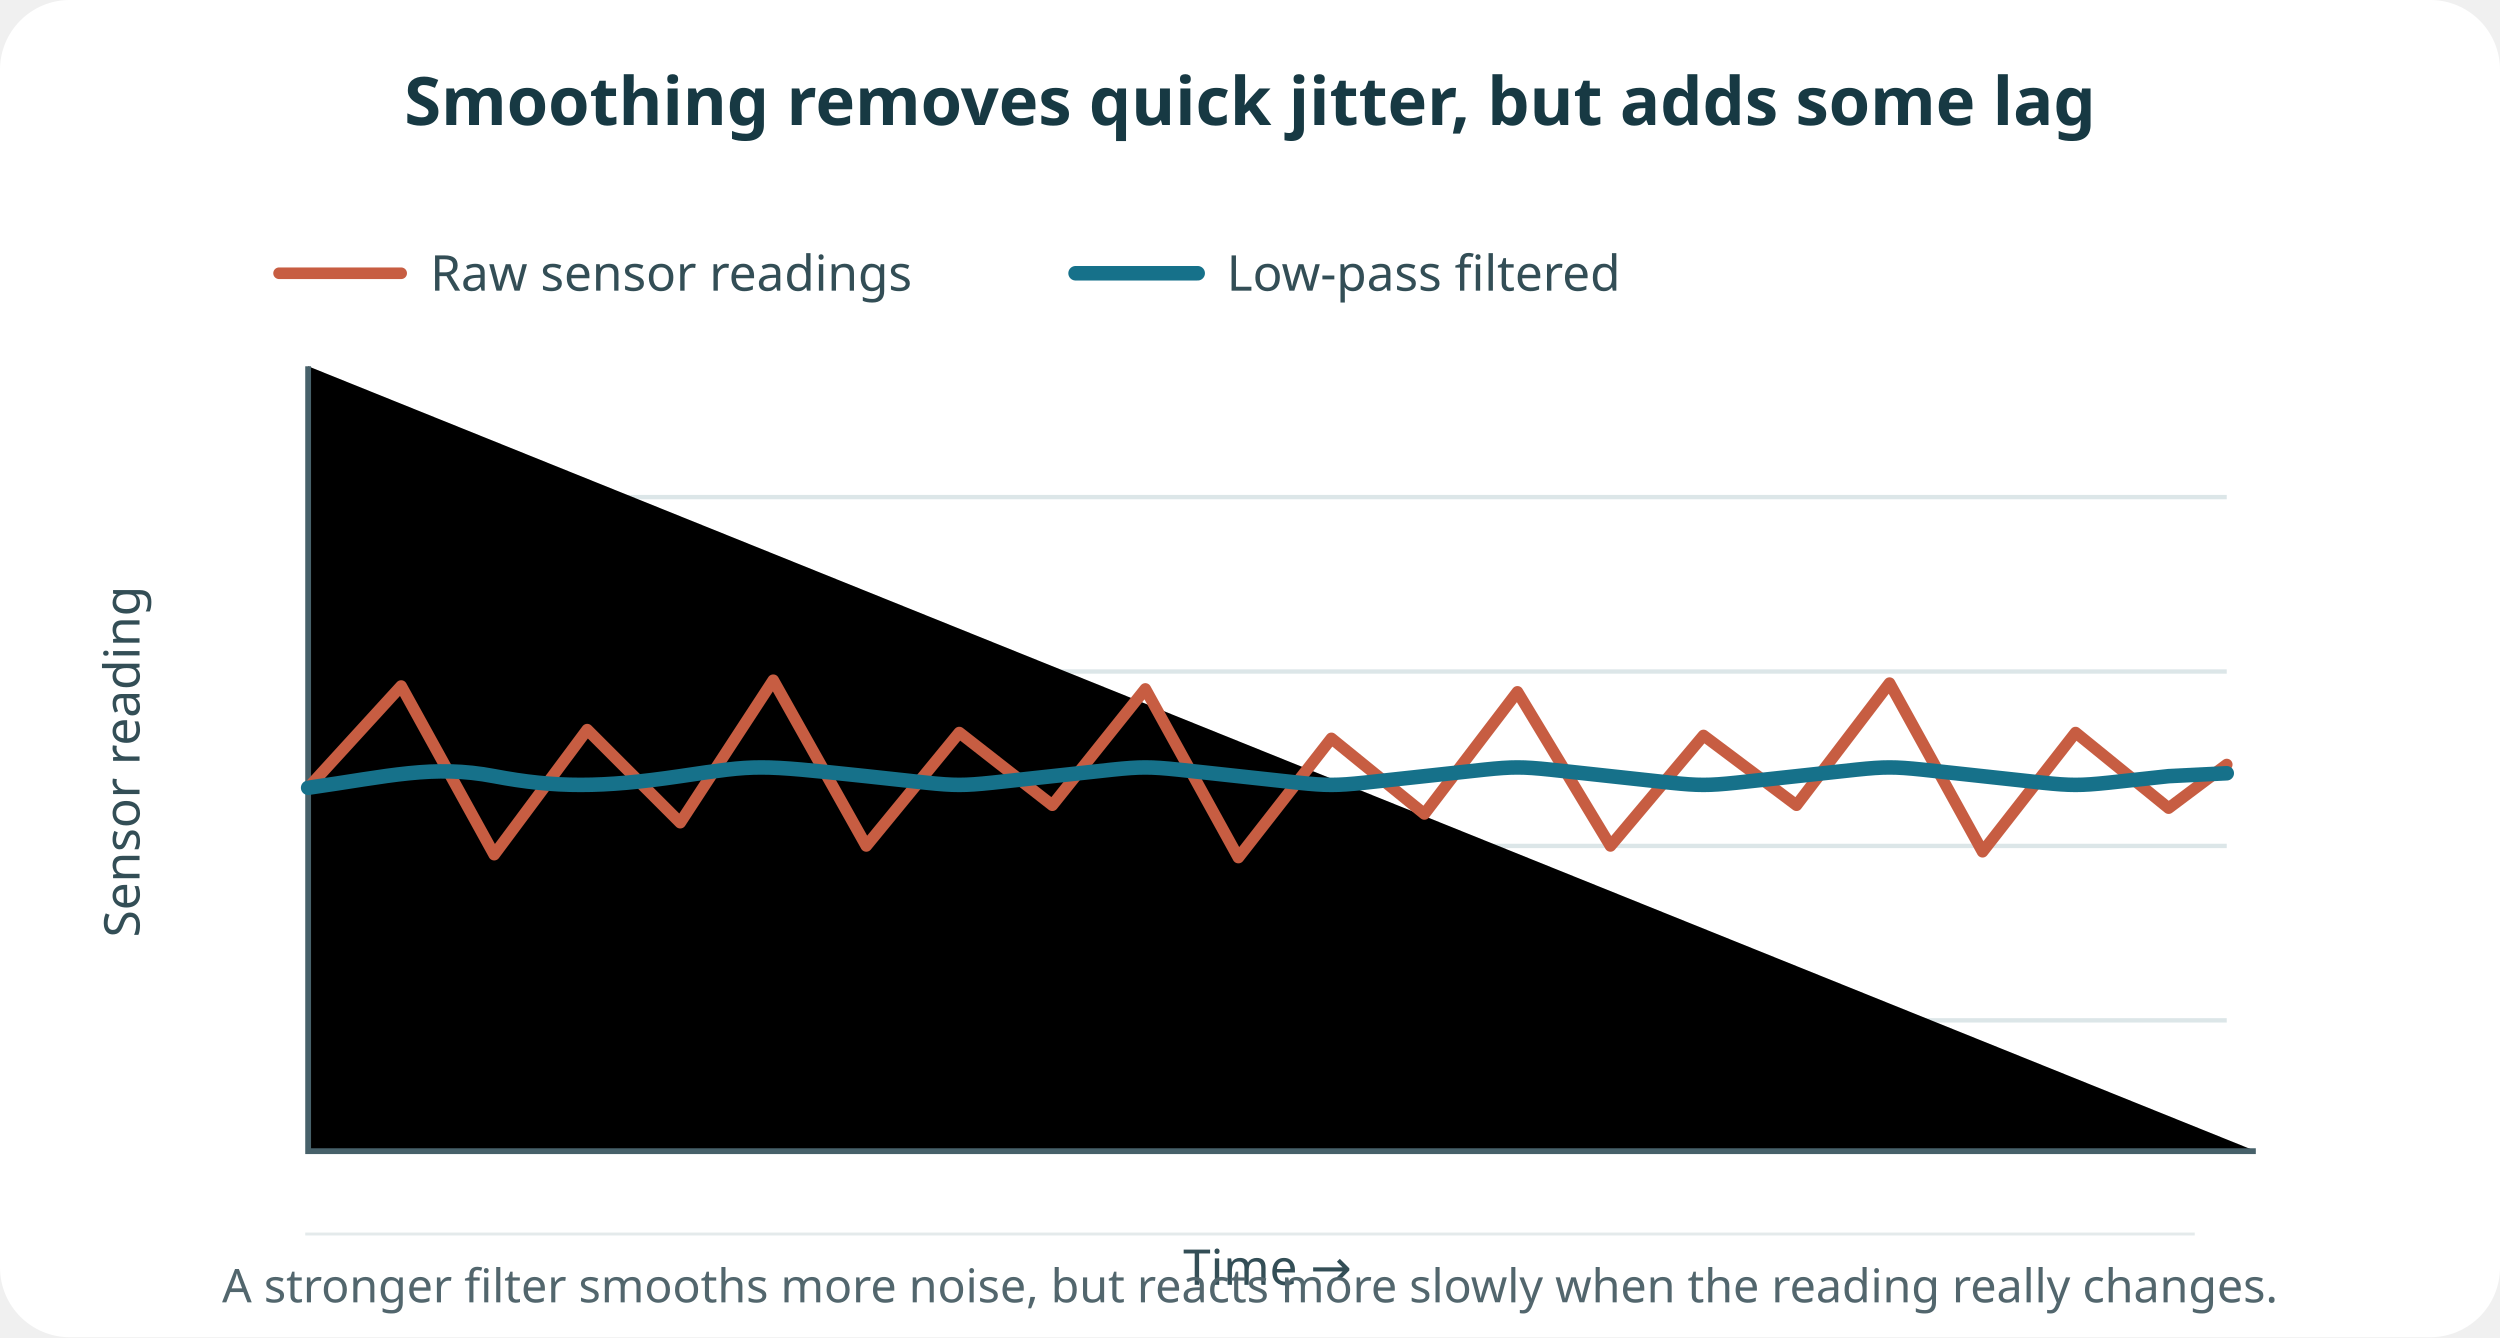
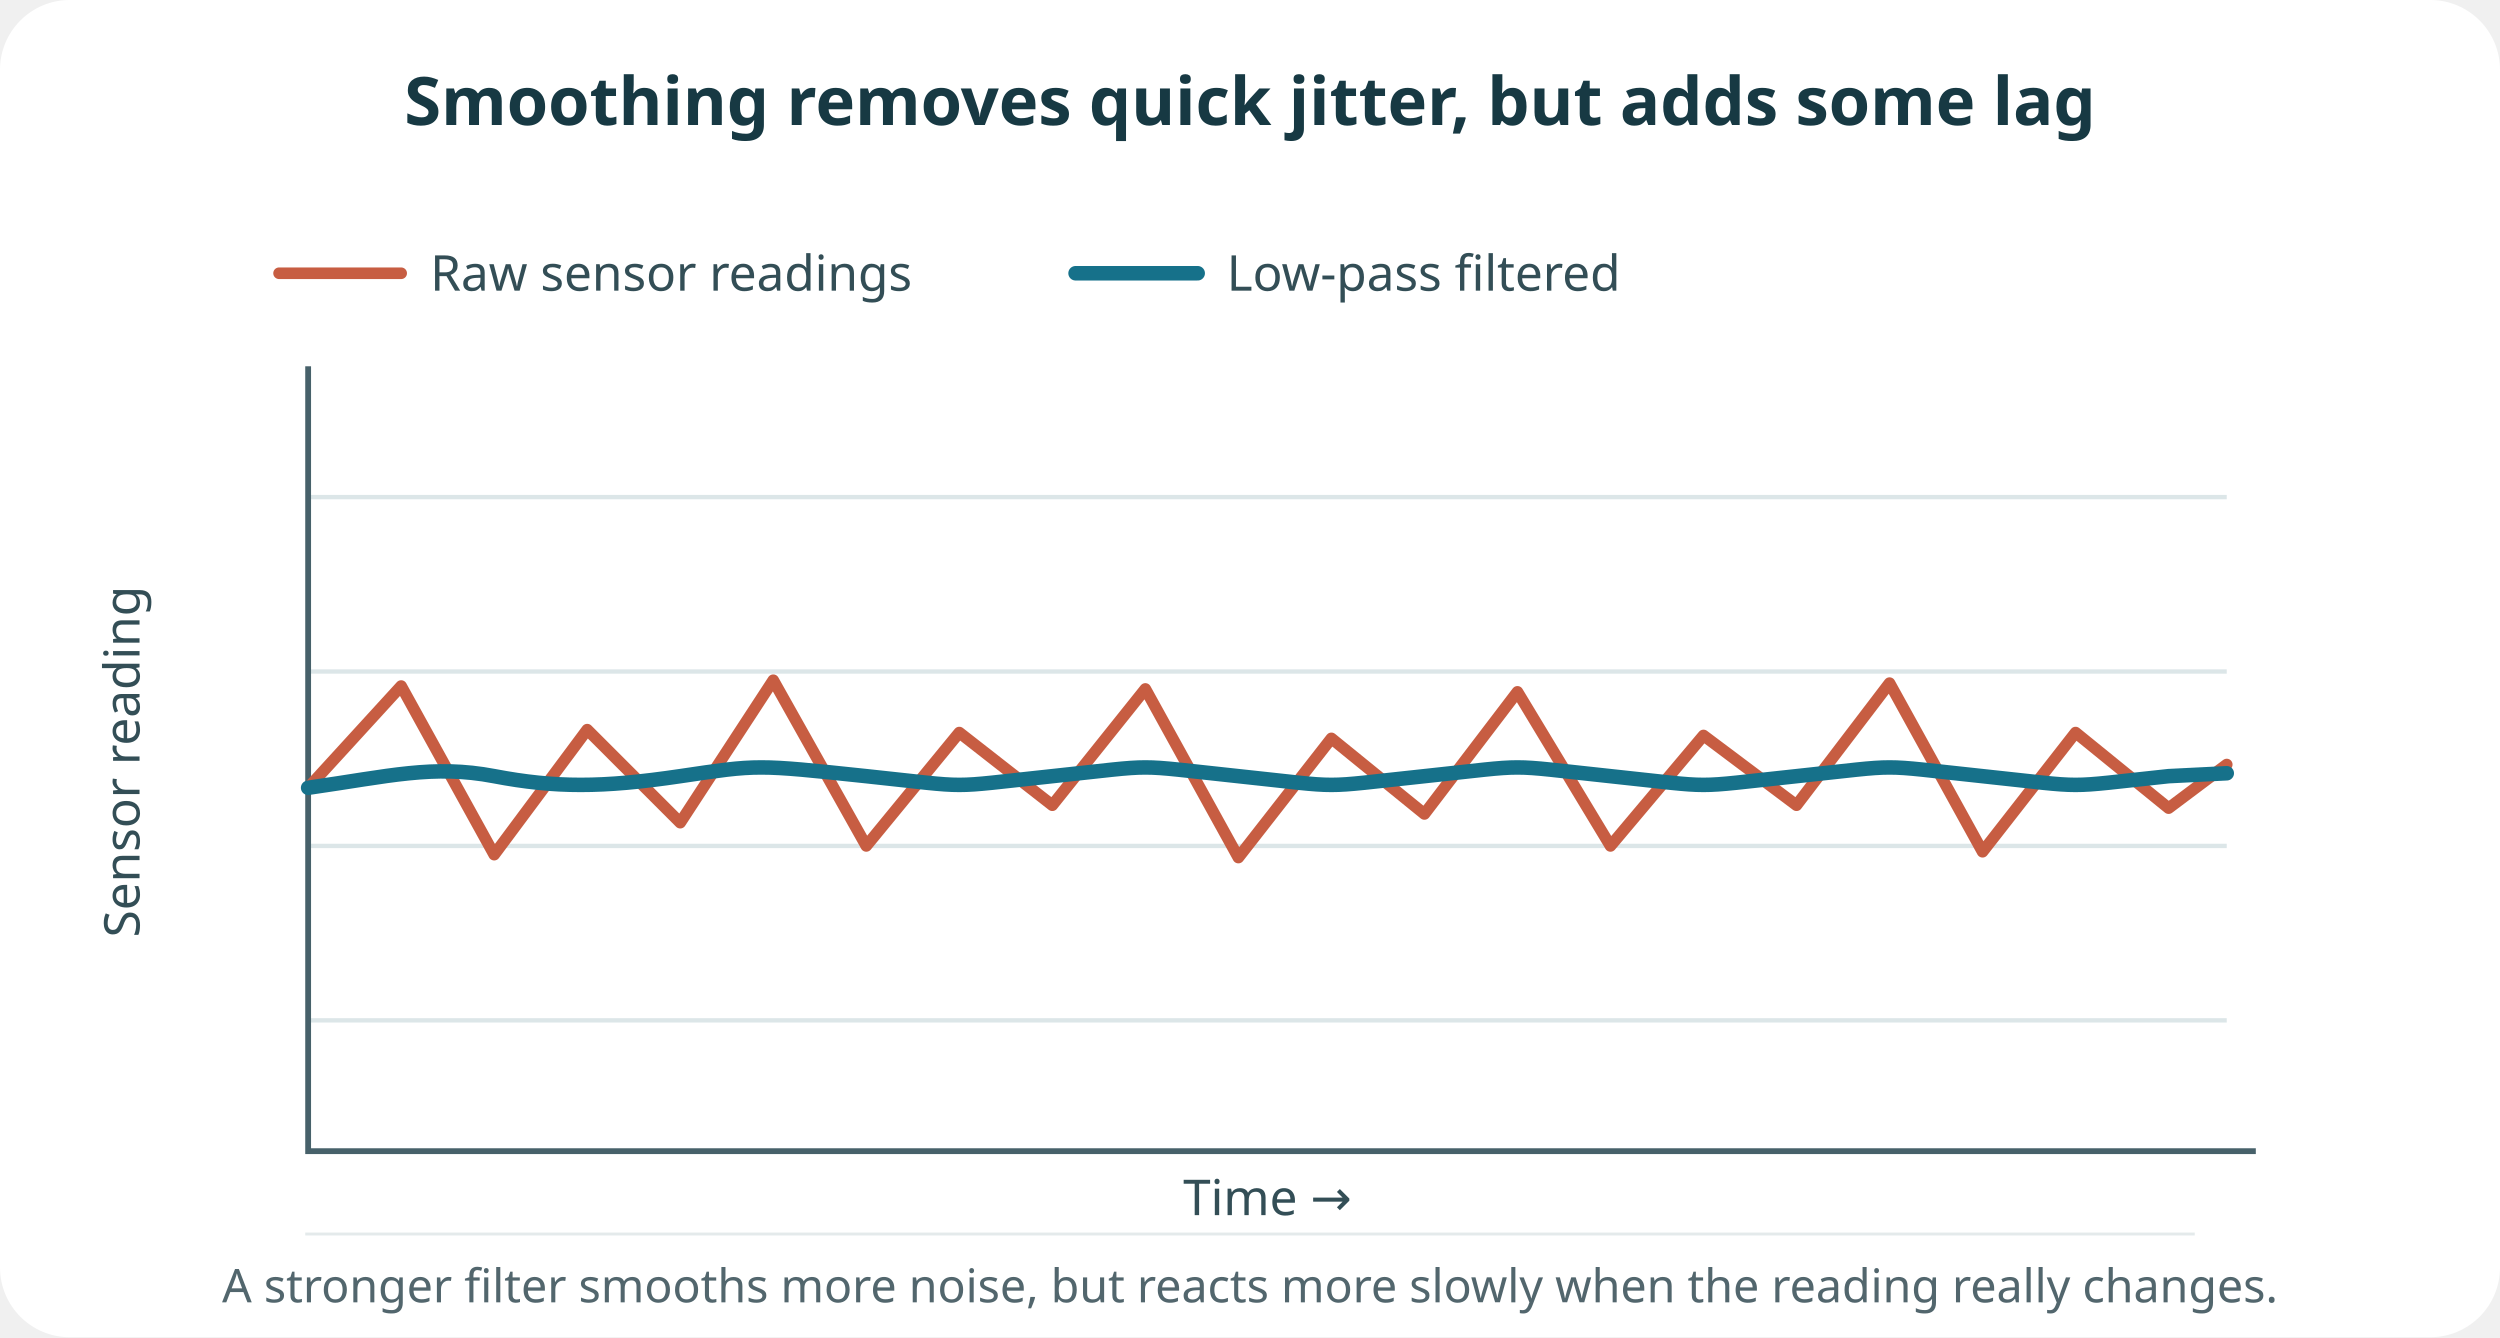
<svg xmlns="http://www.w3.org/2000/svg" viewBox="0 0 860 460" role="img" aria-labelledby="title desc">
  <defs>
    <style>
-       .axis{stroke:#47616a;stroke-width:2}
-       .grid{stroke:#dce6e8;stroke-width:1.5}
+       .axis{fill:none;stroke:#47616a;stroke-width:2}
+       .grid{fill:none;stroke:#dce6e8;stroke-width:1.5}
      .raw{fill:none;stroke:#c75d42;stroke-width:4;stroke-linecap:round;stroke-linejoin:round}
      .smooth{fill:none;stroke:#16718a;stroke-width:5;stroke-linecap:round;stroke-linejoin:round}
      .label{font:17px system-ui,sans-serif;fill:#334e56}
      .title{font:700 23px system-ui,sans-serif;fill:#173943}
      .note{font:16px system-ui,sans-serif;fill:#52666d}
    </style>
  </defs>
  <rect width="860" height="460" rx="24" fill="#fff" />
  <text class="title" x="430" y="43" text-anchor="middle">Smoothing removes quick jitter, but adds some lag</text>
  <path d="M96 94h42" class="raw" />
  <text class="label" x="148" y="100">Raw sensor readings</text>
  <path d="M370 94h42" class="smooth" />
  <text class="label" x="422" y="100">Low-pass filtered</text>
  <g transform="translate(106 126)">
    <path class="grid" d="M0 45H660M0 105H660M0 165H660M0 225H660" />
    <path class="axis" d="M0 0V270H670" />
    <path class="raw" d="M0 145L32 110L64 168L96 125L128 157L160 108L192 165L224 126L256 151L288 111L320 169L352 128L384 154L416 112L448 165L480 127L512 151L544 109L576 167L608 126L640 152L660 137" />
    <path class="smooth" d="M0 145C28 141 43 137 64 141S101 145 128 141S154 137 192 141S218 145 256 141S282 137 320 141S346 145 384 141S410 137 448 141S474 145 512 141S538 137 576 141S602 145 640 141L660 140" />
-     <text class="label" x="330" y="316" text-anchor="middle">Time →</text>
+     <text class="label" x="330" y="292" text-anchor="middle">Time →</text>
    <text class="label" transform="translate(-58 136) rotate(-90)" text-anchor="middle">Sensor reading</text>
  </g>
  <rect x="105" y="424" width="650" height="1" fill="#e4eaeb" />
  <text class="note" x="430" y="448" text-anchor="middle">A stronger filter smooths more noise, but reacts more slowly when the reading really changes.</text>
</svg>
